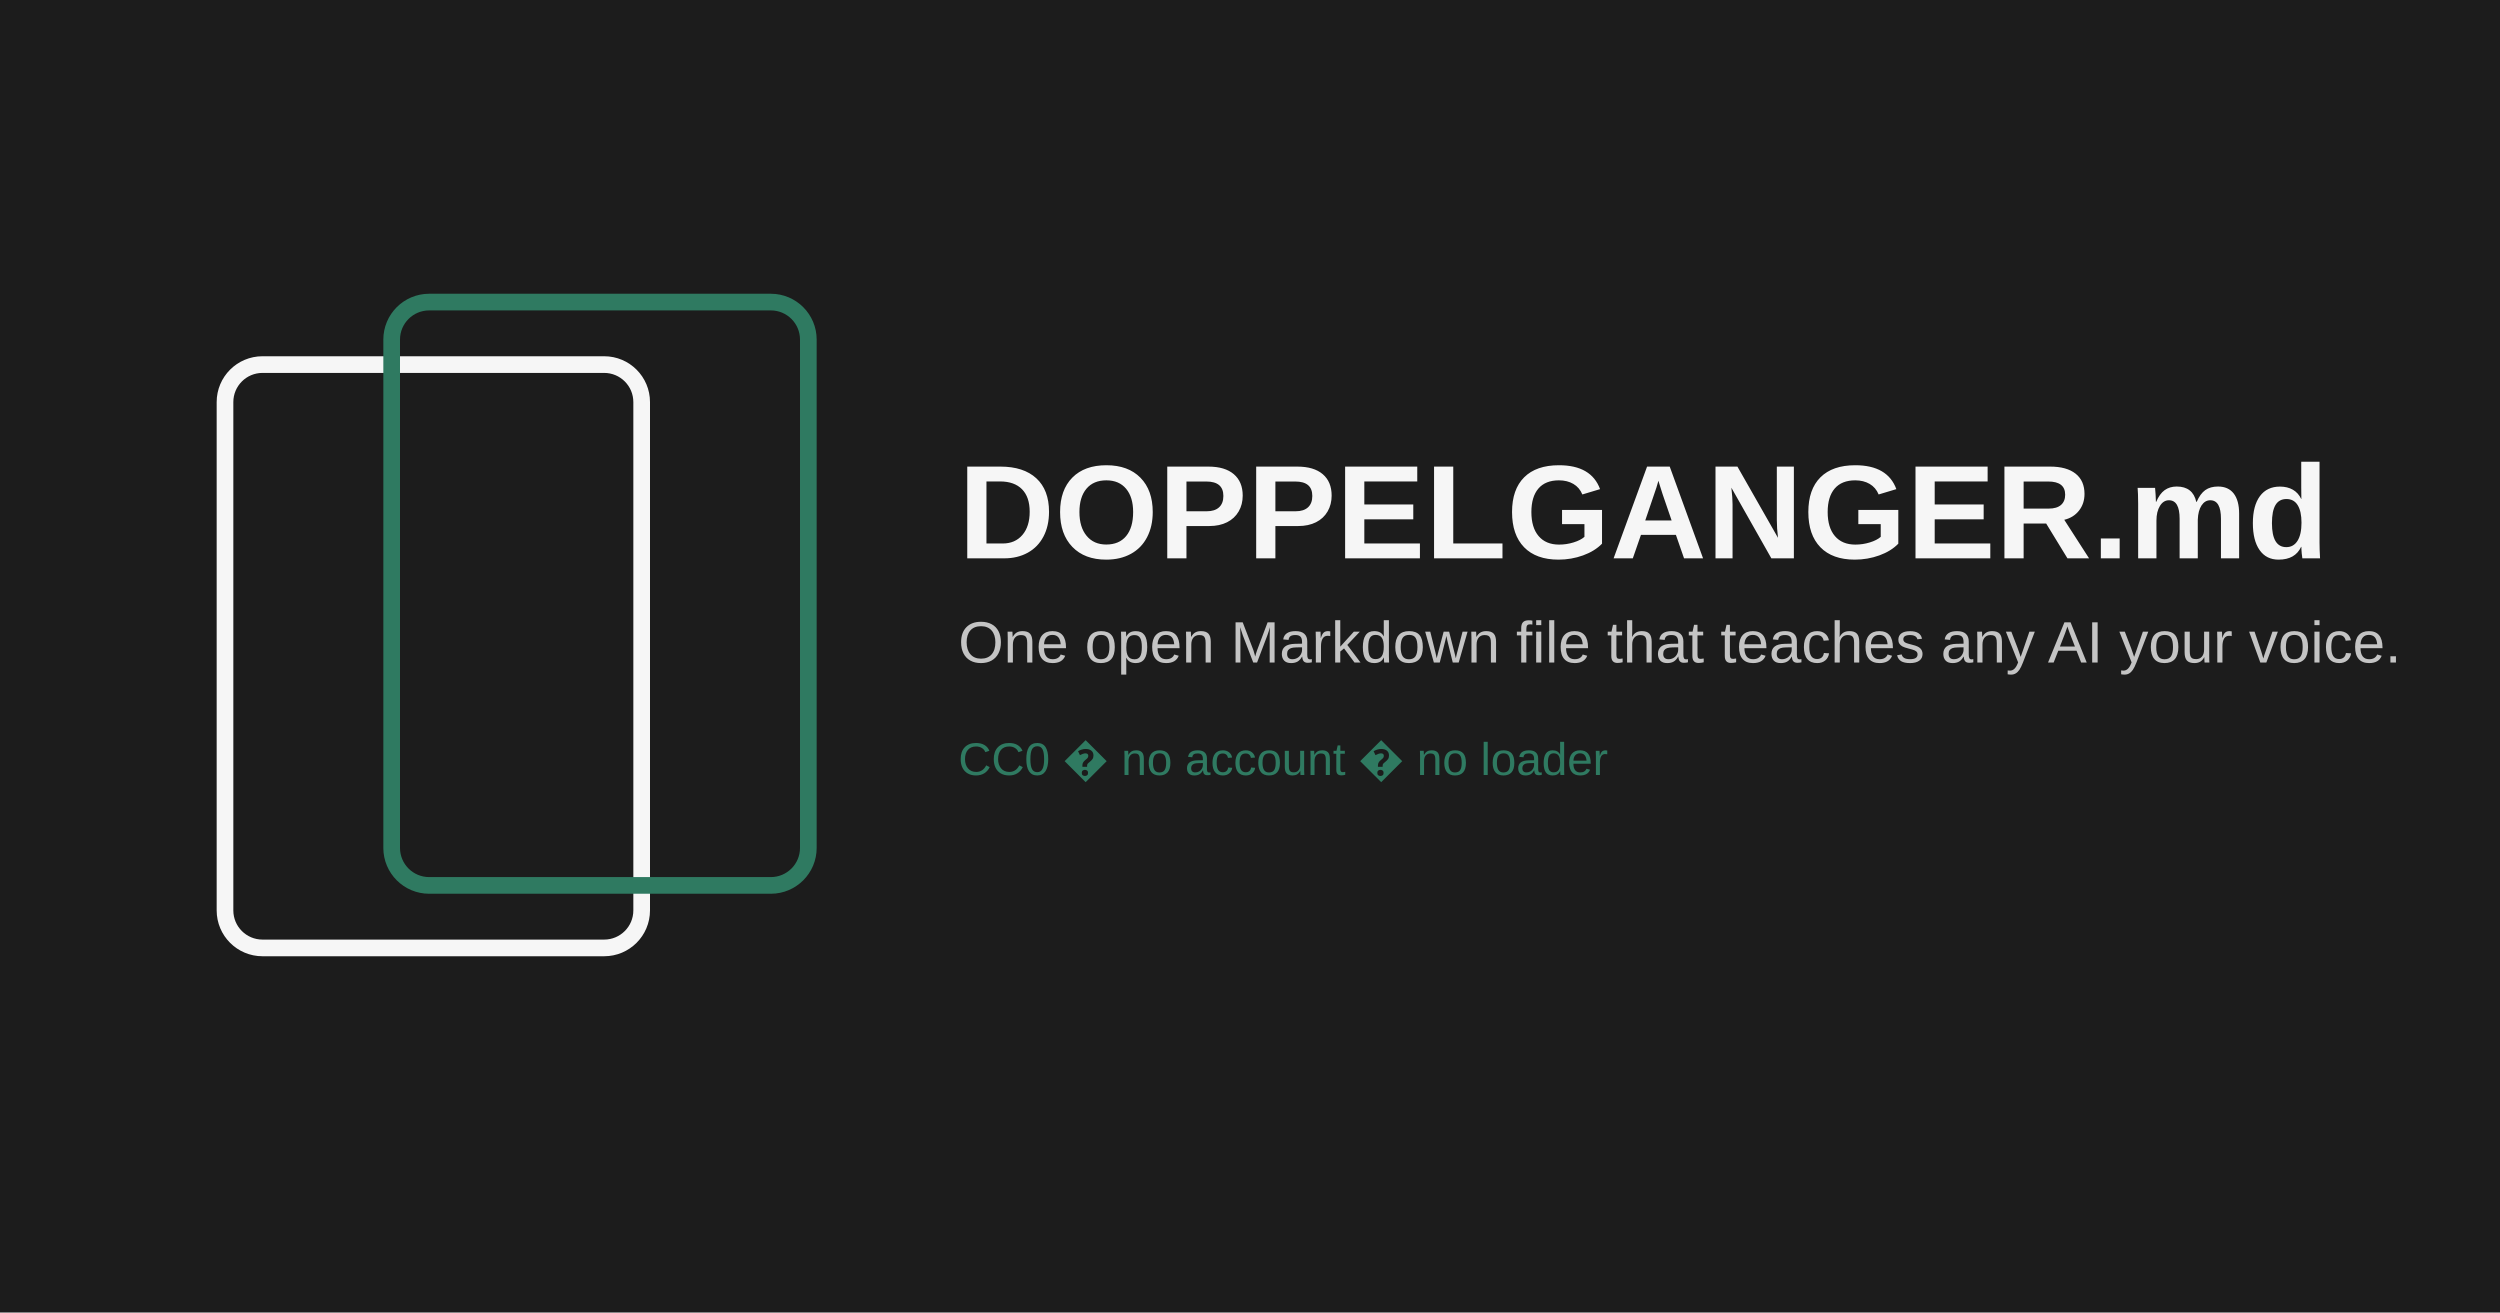
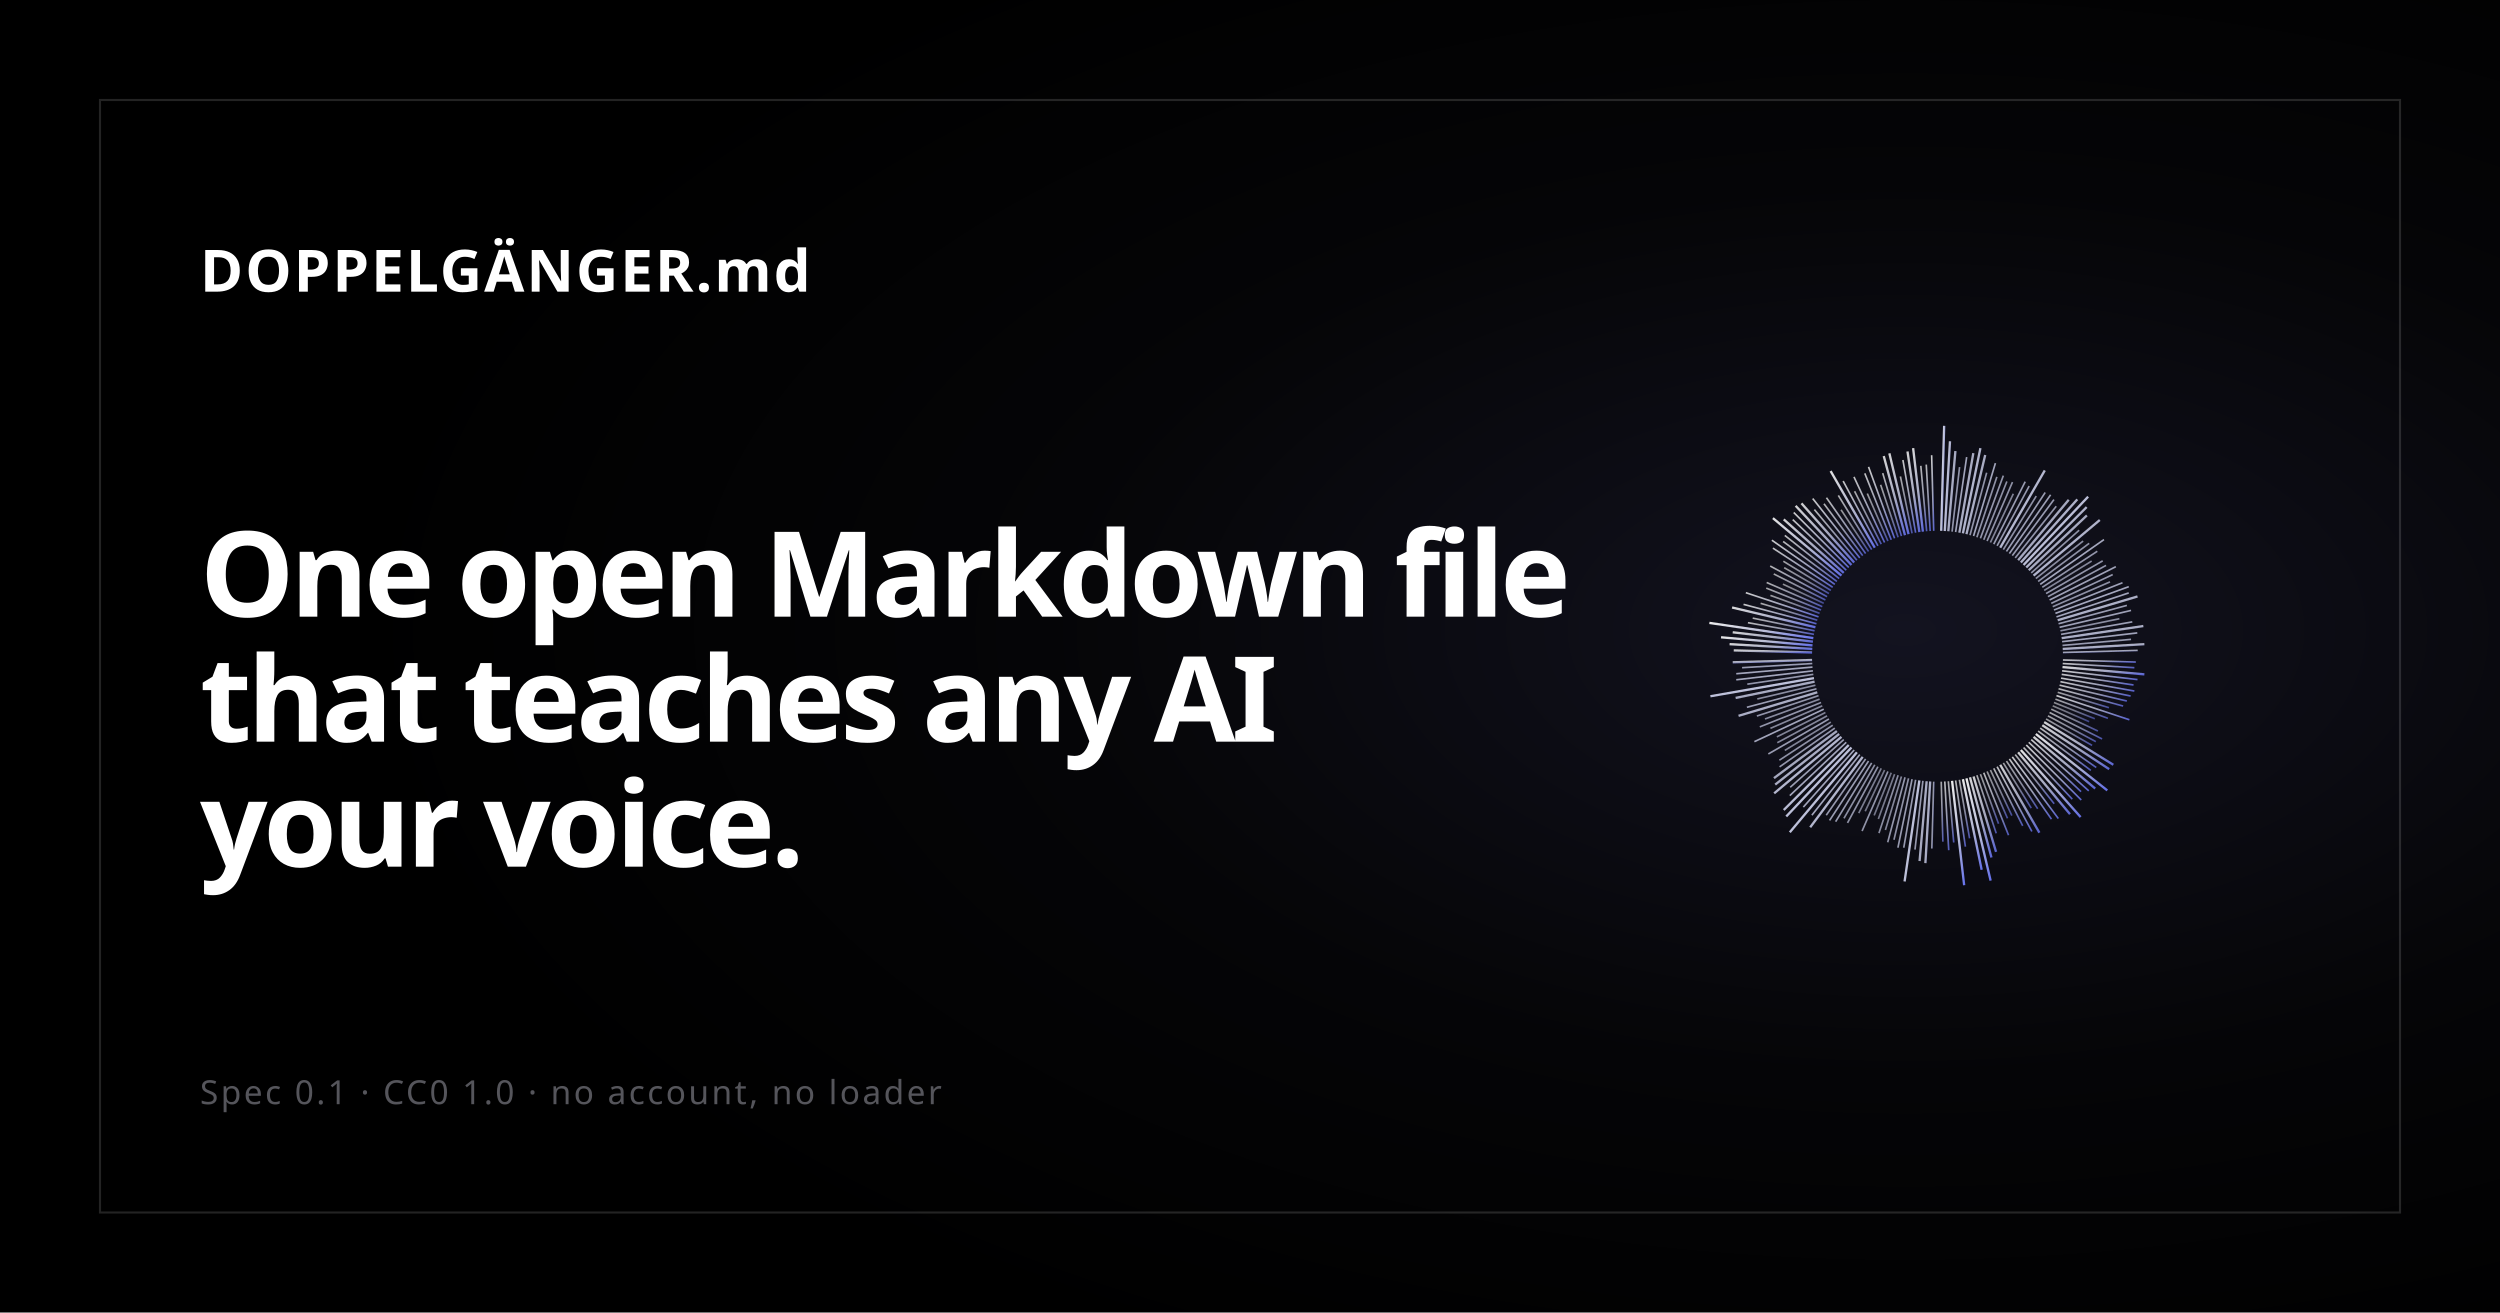
- <svg xmlns="http://www.w3.org/2000/svg" width="1200" height="630" viewBox="0 0 1200 630">
-   <rect width="1200" height="630" fill="#1c1c1c" />
-   <rect x="108" y="175" width="200" height="280" rx="18" fill="none" stroke="#f6f6f6" stroke-width="8" />
-   <rect x="188" y="145" width="200" height="280" rx="18" fill="none" stroke="#2f7a61" stroke-width="8" />
-   <text x="460" y="268" fill="#f6f6f6" font-family="DM Sans, Liberation Sans, Arial, sans-serif" font-size="64" font-weight="600">DOPPELGANGER.md</text>
-   <text x="460" y="318" fill="#c4c4c4" font-family="DM Sans, Liberation Sans, Arial, sans-serif" font-size="28">One open Markdown file that teaches any AI your voice.</text>
-   <text x="460" y="372" fill="#2f7a61" font-family="DM Sans, Liberation Sans, Arial, sans-serif" font-size="22">CC0 � no account � no loader</text>
+ <svg xmlns="http://www.w3.org/2000/svg" viewBox="0 0 1200 630" width="1200" height="630">
+   <defs>
+     <linearGradient id="fpg" x1="0" y1="0" x2="1" y2="1">
+       <stop offset="0" stop-color="#ffffff" />
+       <stop offset="0.55" stop-color="#c7cbe8" />
+       <stop offset="1" stop-color="#6e7bff" />
+     </linearGradient>
+     <radialGradient id="bgw" cx="0.76" cy="0.48" r="0.62">
+       <stop offset="0" stop-color="#131320" />
+       <stop offset="0.55" stop-color="#050507" />
+       <stop offset="1" stop-color="#000000" />
+     </radialGradient>
+   </defs>
+   <rect width="1200" height="630" fill="url(#bgw)" />
+   <rect x="48" y="48" width="1104" height="534" fill="none" stroke="rgba(255,255,255,.14)" />
+   <g stroke="url(#fpg)" stroke-linecap="butt">
+     <line x1="930" y1="254.8" x2="930" y2="225.2" stroke-opacity="0.663" stroke-width="0.80" />
+     <line x1="931.8" y1="254.8" x2="933.2" y2="204.4" stroke-opacity="0.92" stroke-width="1.12" />
+     <line x1="933.5" y1="254.9" x2="936" y2="211.8" stroke-opacity="0.881" stroke-width="1.12" />
+     <line x1="935.2" y1="255" x2="938.6" y2="216.5" stroke-opacity="0.809" stroke-width="1.12" />
+     <line x1="937" y1="255.2" x2="940.6" y2="224.2" stroke-opacity="0.689" stroke-width="0.80" />
+     <line x1="938.7" y1="255.4" x2="944" y2="219.4" stroke-opacity="0.773" stroke-width="0.80" />
+     <line x1="940.5" y1="255.7" x2="947.2" y2="217.5" stroke-opacity="0.81" stroke-width="1.12" />
+     <line x1="942.2" y1="256" x2="950.6" y2="215.1" stroke-opacity="0.859" stroke-width="1.12" />
+     <line x1="943.9" y1="256.4" x2="952.9" y2="218.4" stroke-opacity="0.815" stroke-width="1.12" />
+     <line x1="945.6" y1="256.9" x2="953.6" y2="226.9" stroke-opacity="0.686" stroke-width="0.80" />
+     <line x1="947.3" y1="257.3" x2="957.8" y2="222.3" stroke-opacity="0.775" stroke-width="0.80" />
+     <line x1="948.9" y1="257.9" x2="958.5" y2="228.9" stroke-opacity="0.676" stroke-width="0.80" />
+     <line x1="950.6" y1="258.4" x2="961.6" y2="228.3" stroke-opacity="0.702" stroke-width="0.80" />
+     <line x1="952.2" y1="259.1" x2="963.3" y2="231.1" stroke-opacity="0.67" stroke-width="0.80" />
+     <line x1="953.8" y1="259.7" x2="966" y2="231.4" stroke-opacity="0.682" stroke-width="0.80" />
+     <line x1="955.4" y1="260.4" x2="966.4" y2="237" stroke-opacity="0.603" stroke-width="0.80" />
+     <line x1="957" y1="261.2" x2="972.1" y2="231.2" stroke-opacity="0.727" stroke-width="0.80" />
+     <line x1="958.6" y1="262" x2="974" y2="233.3" stroke-opacity="0.711" stroke-width="0.80" />
+     <line x1="960.1" y1="262.9" x2="981.5" y2="225.8" stroke-opacity="0.874" stroke-width="1.12" />
+     <line x1="961.6" y1="263.8" x2="977.4" y2="238.1" stroke-opacity="0.672" stroke-width="0.80" />
+     <line x1="963.1" y1="264.7" x2="981.7" y2="236.4" stroke-opacity="0.732" stroke-width="0.80" />
+     <line x1="964.5" y1="265.7" x2="984.3" y2="237.5" stroke-opacity="0.74" stroke-width="0.80" />
+     <line x1="965.9" y1="266.7" x2="985.9" y2="239.8" stroke-opacity="0.725" stroke-width="0.80" />
+     <line x1="967.3" y1="267.8" x2="987" y2="243" stroke-opacity="0.695" stroke-width="0.80" />
+     <line x1="968.7" y1="268.9" x2="993" y2="239.9" stroke-opacity="0.795" stroke-width="1.12" />
+     <line x1="970" y1="270" x2="997.1" y2="239.7" stroke-opacity="0.84" stroke-width="1.12" />
+     <line x1="971.3" y1="271.2" x2="1002.3" y2="238.4" stroke-opacity="0.911" stroke-width="1.12" />
+     <line x1="972.6" y1="272.4" x2="1001.6" y2="243.4" stroke-opacity="0.847" stroke-width="1.12" />
+     <line x1="973.8" y1="273.7" x2="1001.7" y2="247.4" stroke-opacity="0.803" stroke-width="1.12" />
+     <line x1="975" y1="275" x2="998" y2="254.5" stroke-opacity="0.683" stroke-width="0.80" />
+     <line x1="976.1" y1="276.3" x2="1007.9" y2="249.6" stroke-opacity="0.853" stroke-width="1.12" />
+     <line x1="977.2" y1="277.7" x2="999.9" y2="259.7" stroke-opacity="0.652" stroke-width="0.80" />
+     <line x1="978.3" y1="279.1" x2="1002.8" y2="260.8" stroke-opacity="0.678" stroke-width="0.80" />
+     <line x1="979.3" y1="280.5" x2="1009.9" y2="259" stroke-opacity="0.788" stroke-width="0.80" />
+     <line x1="980.3" y1="281.9" x2="1006.7" y2="264.6" stroke-opacity="0.694" stroke-width="0.80" />
+     <line x1="981.2" y1="283.4" x2="1004" y2="269.3" stroke-opacity="0.617" stroke-width="0.80" />
+     <line x1="982.1" y1="284.9" x2="1009.3" y2="269.2" stroke-opacity="0.692" stroke-width="0.80" />
+     <line x1="983" y1="286.4" x2="1010.9" y2="271.4" stroke-opacity="0.696" stroke-width="0.80" />
+     <line x1="983.8" y1="288" x2="1015.6" y2="272" stroke-opacity="0.758" stroke-width="0.80" />
+     <line x1="984.6" y1="289.6" x2="1014.1" y2="275.8" stroke-opacity="0.71" stroke-width="0.80" />
+     <line x1="985.3" y1="291.2" x2="1012.8" y2="279.3" stroke-opacity="0.668" stroke-width="0.80" />
+     <line x1="985.9" y1="292.8" x2="1018.8" y2="279.7" stroke-opacity="0.755" stroke-width="0.80" />
+     <line x1="986.6" y1="294.4" x2="1021.8" y2="281.6" stroke-opacity="0.79" stroke-width="0.80" />
+     <line x1="987.1" y1="296.1" x2="1021.8" y2="284.6" stroke-opacity="0.774" stroke-width="0.80" />
+     <line x1="987.7" y1="297.7" x2="1026" y2="286.3" stroke-opacity="0.83" stroke-width="1.12" />
+     <line x1="988.1" y1="299.4" x2="1020.9" y2="290.6" stroke-opacity="0.731" stroke-width="0.80" />
+     <line x1="988.6" y1="301.1" x2="1022.9" y2="293" stroke-opacity="0.753" stroke-width="0.80" />
+     <line x1="989" y1="302.8" x2="1017.3" y2="297" stroke-opacity="0.652" stroke-width="0.80" />
+     <line x1="989.3" y1="304.5" x2="1023.5" y2="298.5" stroke-opacity="0.746" stroke-width="0.80" />
+     <line x1="989.6" y1="306.3" x2="1028.8" y2="300.5" stroke-opacity="0.824" stroke-width="1.12" />
+     <line x1="989.8" y1="308" x2="1025.9" y2="303.8" stroke-opacity="0.771" stroke-width="0.80" />
+     <line x1="990" y1="309.8" x2="1022.9" y2="306.9" stroke-opacity="0.718" stroke-width="0.80" />
+     <line x1="990.1" y1="311.5" x2="1029.3" y2="309.2" stroke-opacity="0.817" stroke-width="1.12" />
+     <line x1="990.2" y1="313.2" x2="1026.1" y2="312.2" stroke-opacity="0.765" stroke-width="0.80" />
+     <line x1="990.2" y1="315" x2="1040.7" y2="315" stroke-opacity="0.92" stroke-width="1.12" />
+     <line x1="990.2" y1="316.8" x2="1025.2" y2="317.8" stroke-opacity="0.751" stroke-width="0.80" />
+     <line x1="990.1" y1="318.5" x2="1024.5" y2="320.5" stroke-opacity="0.74" stroke-width="0.80" />
+     <line x1="990" y1="320.2" x2="1029.3" y2="323.7" stroke-opacity="0.822" stroke-width="1.12" />
+     <line x1="989.8" y1="322" x2="1026" y2="326.2" stroke-opacity="0.773" stroke-width="0.80" />
+     <line x1="989.6" y1="323.7" x2="1024.1" y2="328.8" stroke-opacity="0.748" stroke-width="0.80" />
+     <line x1="989.3" y1="325.5" x2="1024.5" y2="331.7" stroke-opacity="0.761" stroke-width="0.80" />
+     <line x1="989" y1="327.2" x2="1022.7" y2="334.1" stroke-opacity="0.741" stroke-width="0.80" />
+     <line x1="988.6" y1="328.9" x2="1020.9" y2="336.5" stroke-opacity="0.721" stroke-width="0.80" />
+     <line x1="988.1" y1="330.6" x2="1019.1" y2="338.9" stroke-opacity="0.702" stroke-width="0.80" />
+     <line x1="987.7" y1="332.3" x2="1012.3" y2="339.7" stroke-opacity="0.601" stroke-width="0.80" />
+     <line x1="987.1" y1="333.9" x2="1022.1" y2="345.5" stroke-opacity="0.779" stroke-width="0.80" />
+     <line x1="986.6" y1="335.6" x2="1011.8" y2="344.8" stroke-opacity="0.618" stroke-width="0.80" />
+     <line x1="985.9" y1="337.2" x2="1005.5" y2="345" stroke-opacity="0.525" stroke-width="0.80" />
+     <line x1="985.3" y1="338.8" x2="1002.8" y2="346.4" stroke-opacity="0.494" stroke-width="0.80" />
+     <line x1="984.6" y1="340.4" x2="1007" y2="350.9" stroke-opacity="0.584" stroke-width="0.80" />
+     <line x1="983.8" y1="342" x2="1009" y2="354.7" stroke-opacity="0.64" stroke-width="0.80" />
+     <line x1="983" y1="343.6" x2="1006" y2="356" stroke-opacity="0.607" stroke-width="0.80" />
+     <line x1="982.1" y1="345.1" x2="1004.2" y2="357.8" stroke-opacity="0.596" stroke-width="0.80" />
+     <line x1="981.2" y1="346.6" x2="1014.4" y2="367.1" stroke-opacity="0.814" stroke-width="1.12" />
+     <line x1="980.3" y1="348.1" x2="1012.4" y2="369.2" stroke-opacity="0.803" stroke-width="1.12" />
+     <line x1="979.3" y1="349.5" x2="1006.2" y2="368.4" stroke-opacity="0.715" stroke-width="0.80" />
+     <line x1="978.3" y1="350.9" x2="1003.6" y2="369.8" stroke-opacity="0.694" stroke-width="0.80" />
+     <line x1="977.2" y1="352.3" x2="1011.5" y2="379.4" stroke-opacity="0.888" stroke-width="1.12" />
+     <line x1="976.1" y1="353.7" x2="1005.7" y2="378.5" stroke-opacity="0.807" stroke-width="1.12" />
+     <line x1="975" y1="355" x2="1002.6" y2="379.6" stroke-opacity="0.78" stroke-width="0.80" />
+     <line x1="973.8" y1="356.3" x2="998.9" y2="380" stroke-opacity="0.741" stroke-width="0.80" />
+     <line x1="972.6" y1="357.6" x2="999" y2="384" stroke-opacity="0.786" stroke-width="0.80" />
+     <line x1="971.3" y1="358.8" x2="994.7" y2="383.6" stroke-opacity="0.734" stroke-width="0.80" />
+     <line x1="970" y1="360" x2="998.7" y2="392.2" stroke-opacity="0.881" stroke-width="1.12" />
+     <line x1="968.7" y1="361.1" x2="993.6" y2="390.8" stroke-opacity="0.81" stroke-width="1.12" />
+     <line x1="967.3" y1="362.2" x2="986" y2="385.8" stroke-opacity="0.671" stroke-width="0.80" />
+     <line x1="965.9" y1="363.3" x2="988" y2="392.9" stroke-opacity="0.78" stroke-width="0.80" />
+     <line x1="964.5" y1="364.3" x2="984.7" y2="393.2" stroke-opacity="0.753" stroke-width="0.80" />
+     <line x1="963.1" y1="365.3" x2="978.1" y2="388.2" stroke-opacity="0.627" stroke-width="0.80" />
+     <line x1="961.6" y1="366.2" x2="975" y2="387.9" stroke-opacity="0.596" stroke-width="0.80" />
+     <line x1="960.1" y1="367.1" x2="978.9" y2="399.7" stroke-opacity="0.791" stroke-width="1.12" />
+     <line x1="958.6" y1="368" x2="975.3" y2="399.1" stroke-opacity="0.754" stroke-width="0.80" />
+     <line x1="957" y1="368.8" x2="970.9" y2="396.4" stroke-opacity="0.683" stroke-width="0.80" />
+     <line x1="955.4" y1="369.6" x2="965.7" y2="391.5" stroke-opacity="0.576" stroke-width="0.80" />
+     <line x1="953.8" y1="370.3" x2="963.6" y2="392.8" stroke-opacity="0.581" stroke-width="0.80" />
+     <line x1="952.2" y1="370.9" x2="964.1" y2="400.9" stroke-opacity="0.705" stroke-width="0.80" />
+     <line x1="950.6" y1="371.6" x2="959.3" y2="395.4" stroke-opacity="0.594" stroke-width="0.80" />
+     <line x1="948.9" y1="372.1" x2="958.2" y2="400" stroke-opacity="0.658" stroke-width="0.80" />
+     <line x1="947.3" y1="372.7" x2="958.1" y2="408.9" stroke-opacity="0.795" stroke-width="1.12" />
+     <line x1="945.6" y1="373.1" x2="955.9" y2="411.6" stroke-opacity="0.827" stroke-width="1.12" />
+     <line x1="943.9" y1="373.6" x2="955.5" y2="422.7" stroke-opacity="0.92" stroke-width="1.12" />
+     <line x1="942.2" y1="374" x2="951.2" y2="417.5" stroke-opacity="0.901" stroke-width="1.12" />
+     <line x1="940.5" y1="374.3" x2="945.4" y2="402.4" stroke-opacity="0.645" stroke-width="0.80" />
+     <line x1="938.7" y1="374.6" x2="943.4" y2="406.4" stroke-opacity="0.705" stroke-width="0.80" />
+     <line x1="937" y1="374.8" x2="942.8" y2="424.9" stroke-opacity="0.92" stroke-width="1.12" />
+     <line x1="935.2" y1="375" x2="937.8" y2="404.4" stroke-opacity="0.661" stroke-width="0.80" />
+     <line x1="933.5" y1="375.1" x2="935.4" y2="408.1" stroke-opacity="0.718" stroke-width="0.80" />
+     <line x1="931.8" y1="375.2" x2="932.6" y2="404" stroke-opacity="0.65" stroke-width="0.80" />
+     <line x1="930" y1="375.2" x2="930" y2="406.7" stroke-opacity="0.693" stroke-width="0.80" />
+     <line x1="928.2" y1="375.2" x2="927.3" y2="407.3" stroke-opacity="0.703" stroke-width="0.80" />
+     <line x1="926.5" y1="375.1" x2="924.2" y2="414.3" stroke-opacity="0.818" stroke-width="1.12" />
+     <line x1="924.8" y1="375" x2="921.4" y2="413.3" stroke-opacity="0.804" stroke-width="1.12" />
+     <line x1="923" y1="374.8" x2="919.2" y2="407.8" stroke-opacity="0.721" stroke-width="0.80" />
+     <line x1="921.3" y1="374.6" x2="914.2" y2="423.1" stroke-opacity="0.92" stroke-width="1.12" />
+     <line x1="919.5" y1="374.3" x2="913.8" y2="406.9" stroke-opacity="0.718" stroke-width="0.80" />
+     <line x1="917.8" y1="374" x2="911" y2="406.9" stroke-opacity="0.727" stroke-width="0.80" />
+     <line x1="916.1" y1="373.6" x2="909.1" y2="403.1" stroke-opacity="0.674" stroke-width="0.80" />
+     <line x1="914.4" y1="373.1" x2="906.1" y2="404.3" stroke-opacity="0.705" stroke-width="0.80" />
+     <line x1="912.7" y1="372.7" x2="905" y2="398.4" stroke-opacity="0.619" stroke-width="0.80" />
+     <line x1="911.1" y1="372.1" x2="901.9" y2="399.9" stroke-opacity="0.657" stroke-width="0.80" />
+     <line x1="909.4" y1="371.6" x2="901.6" y2="393.1" stroke-opacity="0.556" stroke-width="0.80" />
+     <line x1="907.8" y1="370.9" x2="899.6" y2="391.4" stroke-opacity="0.541" stroke-width="0.80" />
+     <line x1="906.2" y1="370.3" x2="893.8" y2="398.9" stroke-opacity="0.688" stroke-width="0.80" />
+     <line x1="904.6" y1="369.6" x2="895.3" y2="389.4" stroke-opacity="0.538" stroke-width="0.80" />
+     <line x1="903" y1="368.8" x2="892.2" y2="390.3" stroke-opacity="0.573" stroke-width="0.80" />
+     <line x1="901.4" y1="368" x2="886.8" y2="395" stroke-opacity="0.681" stroke-width="0.80" />
+     <line x1="899.9" y1="367.1" x2="885.1" y2="392.8" stroke-opacity="0.663" stroke-width="0.80" />
+     <line x1="898.4" y1="366.2" x2="881.1" y2="394.4" stroke-opacity="0.718" stroke-width="0.80" />
+     <line x1="896.9" y1="365.3" x2="878.2" y2="393.8" stroke-opacity="0.736" stroke-width="0.80" />
+     <line x1="895.5" y1="364.3" x2="876.6" y2="391.3" stroke-opacity="0.716" stroke-width="0.80" />
+     <line x1="894.1" y1="363.3" x2="868.9" y2="397.1" stroke-opacity="0.864" stroke-width="1.12" />
+     <line x1="892.7" y1="362.2" x2="869.7" y2="391.3" stroke-opacity="0.783" stroke-width="0.80" />
+     <line x1="891.3" y1="361.1" x2="859.1" y2="399.5" stroke-opacity="0.92" stroke-width="1.12" />
+     <line x1="890" y1="360" x2="865.6" y2="387.4" stroke-opacity="0.776" stroke-width="0.80" />
+     <line x1="888.7" y1="358.8" x2="857.4" y2="391.9" stroke-opacity="0.918" stroke-width="1.12" />
+     <line x1="887.4" y1="357.6" x2="856.2" y2="388.8" stroke-opacity="0.896" stroke-width="1.12" />
+     <line x1="886.2" y1="356.3" x2="859.1" y2="381.9" stroke-opacity="0.786" stroke-width="0.80" />
+     <line x1="885" y1="355" x2="859.3" y2="377.9" stroke-opacity="0.741" stroke-width="0.80" />
+     <line x1="883.9" y1="353.7" x2="851.6" y2="380.8" stroke-opacity="0.864" stroke-width="1.12" />
+     <line x1="882.8" y1="352.3" x2="852.1" y2="376.6" stroke-opacity="0.816" stroke-width="1.12" />
+     <line x1="881.7" y1="350.9" x2="851.5" y2="373.5" stroke-opacity="0.792" stroke-width="1.12" />
+     <line x1="880.7" y1="349.5" x2="854.2" y2="368.1" stroke-opacity="0.707" stroke-width="0.80" />
+     <line x1="879.7" y1="348.1" x2="854.1" y2="364.9" stroke-opacity="0.678" stroke-width="0.80" />
+     <line x1="878.8" y1="346.6" x2="856.7" y2="360.2" stroke-opacity="0.604" stroke-width="0.80" />
+     <line x1="877.9" y1="345.1" x2="848.8" y2="361.9" stroke-opacity="0.726" stroke-width="0.80" />
+     <line x1="877" y1="343.6" x2="853.1" y2="356.5" stroke-opacity="0.624" stroke-width="0.80" />
+     <line x1="876.2" y1="342" x2="852.9" y2="353.7" stroke-opacity="0.606" stroke-width="0.80" />
+     <line x1="875.4" y1="340.4" x2="842.1" y2="356" stroke-opacity="0.779" stroke-width="0.80" />
+     <line x1="874.7" y1="338.8" x2="849.8" y2="349.6" stroke-opacity="0.623" stroke-width="0.80" />
+     <line x1="874.1" y1="337.2" x2="844.7" y2="348.9" stroke-opacity="0.694" stroke-width="0.80" />
+     <line x1="873.4" y1="335.6" x2="847.2" y2="345.1" stroke-opacity="0.635" stroke-width="0.80" />
+     <line x1="872.9" y1="333.9" x2="843.3" y2="343.7" stroke-opacity="0.688" stroke-width="0.80" />
+     <line x1="872.3" y1="332.3" x2="834.5" y2="343.6" stroke-opacity="0.821" stroke-width="1.12" />
+     <line x1="871.9" y1="330.6" x2="838.5" y2="339.5" stroke-opacity="0.742" stroke-width="0.80" />
+     <line x1="871.4" y1="328.9" x2="843.5" y2="335.5" stroke-opacity="0.649" stroke-width="0.80" />
+     <line x1="871" y1="327.2" x2="833.1" y2="335" stroke-opacity="0.809" stroke-width="1.12" />
+     <line x1="870.7" y1="325.5" x2="821" y2="334.2" stroke-opacity="0.92" stroke-width="1.12" />
+     <line x1="870.4" y1="323.7" x2="838.7" y2="328.4" stroke-opacity="0.702" stroke-width="0.80" />
+     <line x1="870.2" y1="322" x2="833.4" y2="326.3" stroke-opacity="0.782" stroke-width="0.80" />
+     <line x1="870" y1="320.2" x2="833.4" y2="323.4" stroke-opacity="0.777" stroke-width="0.80" />
+     <line x1="869.9" y1="318.5" x2="836.2" y2="320.5" stroke-opacity="0.729" stroke-width="0.80" />
+     <line x1="869.8" y1="316.8" x2="831.7" y2="317.9" stroke-opacity="0.799" stroke-width="1.12" />
+     <line x1="869.8" y1="315" x2="828.2" y2="315" stroke-opacity="0.855" stroke-width="1.12" />
+     <line x1="869.8" y1="313.2" x2="832.2" y2="312.2" stroke-opacity="0.792" stroke-width="1.12" />
+     <line x1="869.9" y1="311.5" x2="830.2" y2="309.2" stroke-opacity="0.826" stroke-width="1.12" />
+     <line x1="870" y1="309.8" x2="826.1" y2="305.9" stroke-opacity="0.895" stroke-width="1.12" />
+     <line x1="870.2" y1="308" x2="831.7" y2="303.5" stroke-opacity="0.811" stroke-width="1.12" />
+     <line x1="870.4" y1="306.3" x2="820.5" y2="299" stroke-opacity="0.92" stroke-width="1.12" />
+     <line x1="870.7" y1="304.5" x2="839" y2="298.9" stroke-opacity="0.705" stroke-width="0.80" />
+     <line x1="871" y1="302.8" x2="841.3" y2="296.7" stroke-opacity="0.675" stroke-width="0.80" />
+     <line x1="871.4" y1="301.1" x2="831.4" y2="291.6" stroke-opacity="0.847" stroke-width="1.12" />
+     <line x1="871.9" y1="299.4" x2="836.9" y2="290.1" stroke-opacity="0.768" stroke-width="0.80" />
+     <line x1="872.3" y1="297.7" x2="845.1" y2="289.6" stroke-opacity="0.644" stroke-width="0.80" />
+     <line x1="872.9" y1="296.1" x2="838" y2="284.5" stroke-opacity="0.777" stroke-width="0.80" />
+     <line x1="873.4" y1="294.4" x2="849.8" y2="285.8" stroke-opacity="0.592" stroke-width="0.80" />
+     <line x1="874.1" y1="292.8" x2="847.8" y2="282.3" stroke-opacity="0.642" stroke-width="0.80" />
+     <line x1="874.7" y1="291.2" x2="848" y2="279.6" stroke-opacity="0.654" stroke-width="0.80" />
+     <line x1="875.4" y1="289.6" x2="855.8" y2="280.4" stroke-opacity="0.535" stroke-width="0.80" />
+     <line x1="876.2" y1="288" x2="851.4" y2="275.5" stroke-opacity="0.632" stroke-width="0.80" />
+     <line x1="877" y1="286.4" x2="849.7" y2="271.7" stroke-opacity="0.685" stroke-width="0.80" />
+     <line x1="877.9" y1="284.9" x2="856.4" y2="272.5" stroke-opacity="0.585" stroke-width="0.80" />
+     <line x1="878.8" y1="283.4" x2="856" y2="269.4" stroke-opacity="0.616" stroke-width="0.80" />
+     <line x1="879.7" y1="281.9" x2="851" y2="263.1" stroke-opacity="0.738" stroke-width="0.80" />
+     <line x1="880.7" y1="280.5" x2="850.5" y2="259.3" stroke-opacity="0.779" stroke-width="0.80" />
+     <line x1="881.7" y1="279.1" x2="855.9" y2="259.9" stroke-opacity="0.703" stroke-width="0.80" />
+     <line x1="882.8" y1="277.7" x2="856.7" y2="257" stroke-opacity="0.721" stroke-width="0.80" />
+     <line x1="883.9" y1="276.3" x2="851" y2="248.7" stroke-opacity="0.876" stroke-width="1.12" />
+     <line x1="885" y1="275" x2="856.2" y2="249.3" stroke-opacity="0.807" stroke-width="1.12" />
+     <line x1="886.2" y1="273.7" x2="860.5" y2="249.4" stroke-opacity="0.756" stroke-width="0.80" />
+     <line x1="887.4" y1="272.4" x2="861" y2="246" stroke-opacity="0.787" stroke-width="0.80" />
+     <line x1="888.7" y1="271.2" x2="861.9" y2="242.8" stroke-opacity="0.815" stroke-width="1.12" />
+     <line x1="890" y1="270" x2="864.7" y2="241.6" stroke-opacity="0.799" stroke-width="1.12" />
+     <line x1="891.3" y1="268.9" x2="870.9" y2="244.6" stroke-opacity="0.697" stroke-width="0.80" />
+     <line x1="892.7" y1="267.8" x2="870.1" y2="239.3" stroke-opacity="0.771" stroke-width="0.80" />
+     <line x1="894.1" y1="266.7" x2="875.5" y2="241.8" stroke-opacity="0.686" stroke-width="0.80" />
+     <line x1="895.5" y1="265.7" x2="876.7" y2="238.9" stroke-opacity="0.712" stroke-width="0.80" />
+     <line x1="896.9" y1="264.7" x2="883.7" y2="244.7" stroke-opacity="0.573" stroke-width="0.80" />
+     <line x1="898.4" y1="263.8" x2="882.4" y2="237.8" stroke-opacity="0.677" stroke-width="0.80" />
+     <line x1="899.9" y1="262.9" x2="878.7" y2="226.1" stroke-opacity="0.868" stroke-width="1.12" />
+     <line x1="901.4" y1="262" x2="884.7" y2="230.9" stroke-opacity="0.755" stroke-width="0.80" />
+     <line x1="903" y1="261.2" x2="890.2" y2="235.8" stroke-opacity="0.645" stroke-width="0.80" />
+     <line x1="904.6" y1="260.4" x2="889.9" y2="228.9" stroke-opacity="0.745" stroke-width="0.80" />
+     <line x1="906.2" y1="259.7" x2="896.3" y2="236.9" stroke-opacity="0.587" stroke-width="0.80" />
+     <line x1="907.8" y1="259.1" x2="895.1" y2="227.2" stroke-opacity="0.737" stroke-width="0.80" />
+     <line x1="909.4" y1="258.4" x2="896.9" y2="224.1" stroke-opacity="0.773" stroke-width="0.80" />
+     <line x1="911.1" y1="257.9" x2="902.7" y2="232.7" stroke-opacity="0.613" stroke-width="0.80" />
+     <line x1="912.7" y1="257.3" x2="903.7" y2="227.1" stroke-opacity="0.693" stroke-width="0.80" />
+     <line x1="914.4" y1="256.9" x2="904.2" y2="218.9" stroke-opacity="0.819" stroke-width="1.12" />
+     <line x1="916.1" y1="256.4" x2="906.9" y2="217.6" stroke-opacity="0.828" stroke-width="1.12" />
+     <line x1="917.8" y1="256" x2="912.2" y2="228.7" stroke-opacity="0.636" stroke-width="0.80" />
+     <line x1="919.5" y1="255.7" x2="913.4" y2="220.8" stroke-opacity="0.756" stroke-width="0.80" />
+     <line x1="921.3" y1="255.4" x2="915.6" y2="216.7" stroke-opacity="0.816" stroke-width="1.12" />
+     <line x1="923" y1="255.2" x2="918.3" y2="215.1" stroke-opacity="0.835" stroke-width="1.12" />
+     <line x1="924.8" y1="255" x2="922" y2="223.6" stroke-opacity="0.695" stroke-width="0.80" />
+     <line x1="926.5" y1="254.9" x2="924.6" y2="223" stroke-opacity="0.701" stroke-width="0.80" />
+     <line x1="928.2" y1="254.8" x2="927.2" y2="218.5" stroke-opacity="0.771" stroke-width="0.80" />
+   </g>
+   <text x="96" y="140" font-family="Archivo" font-weight="700" font-size="28" fill="#ffffff" letter-spacing="1">DOPPELGÄNGER.md</text>
+   <text x="96" y="296" font-family="Archivo" font-weight="700" font-size="57" fill="#ffffff" letter-spacing="-2">One open Markdown file</text>
+   <text x="96" y="356" font-family="Archivo" font-weight="700" font-size="57" fill="#ffffff" letter-spacing="-2">that teaches any AI</text>
+   <text x="96" y="416" font-family="Archivo" font-weight="700" font-size="57" fill="#ffffff" letter-spacing="-2">your voice.</text>
+   <text x="96" y="530" font-family="JetBrains Mono" font-size="16" fill="#55555b" letter-spacing="1.2">Spec 0.1 · CC0 1.0 · no account, no loader</text>
</svg>
